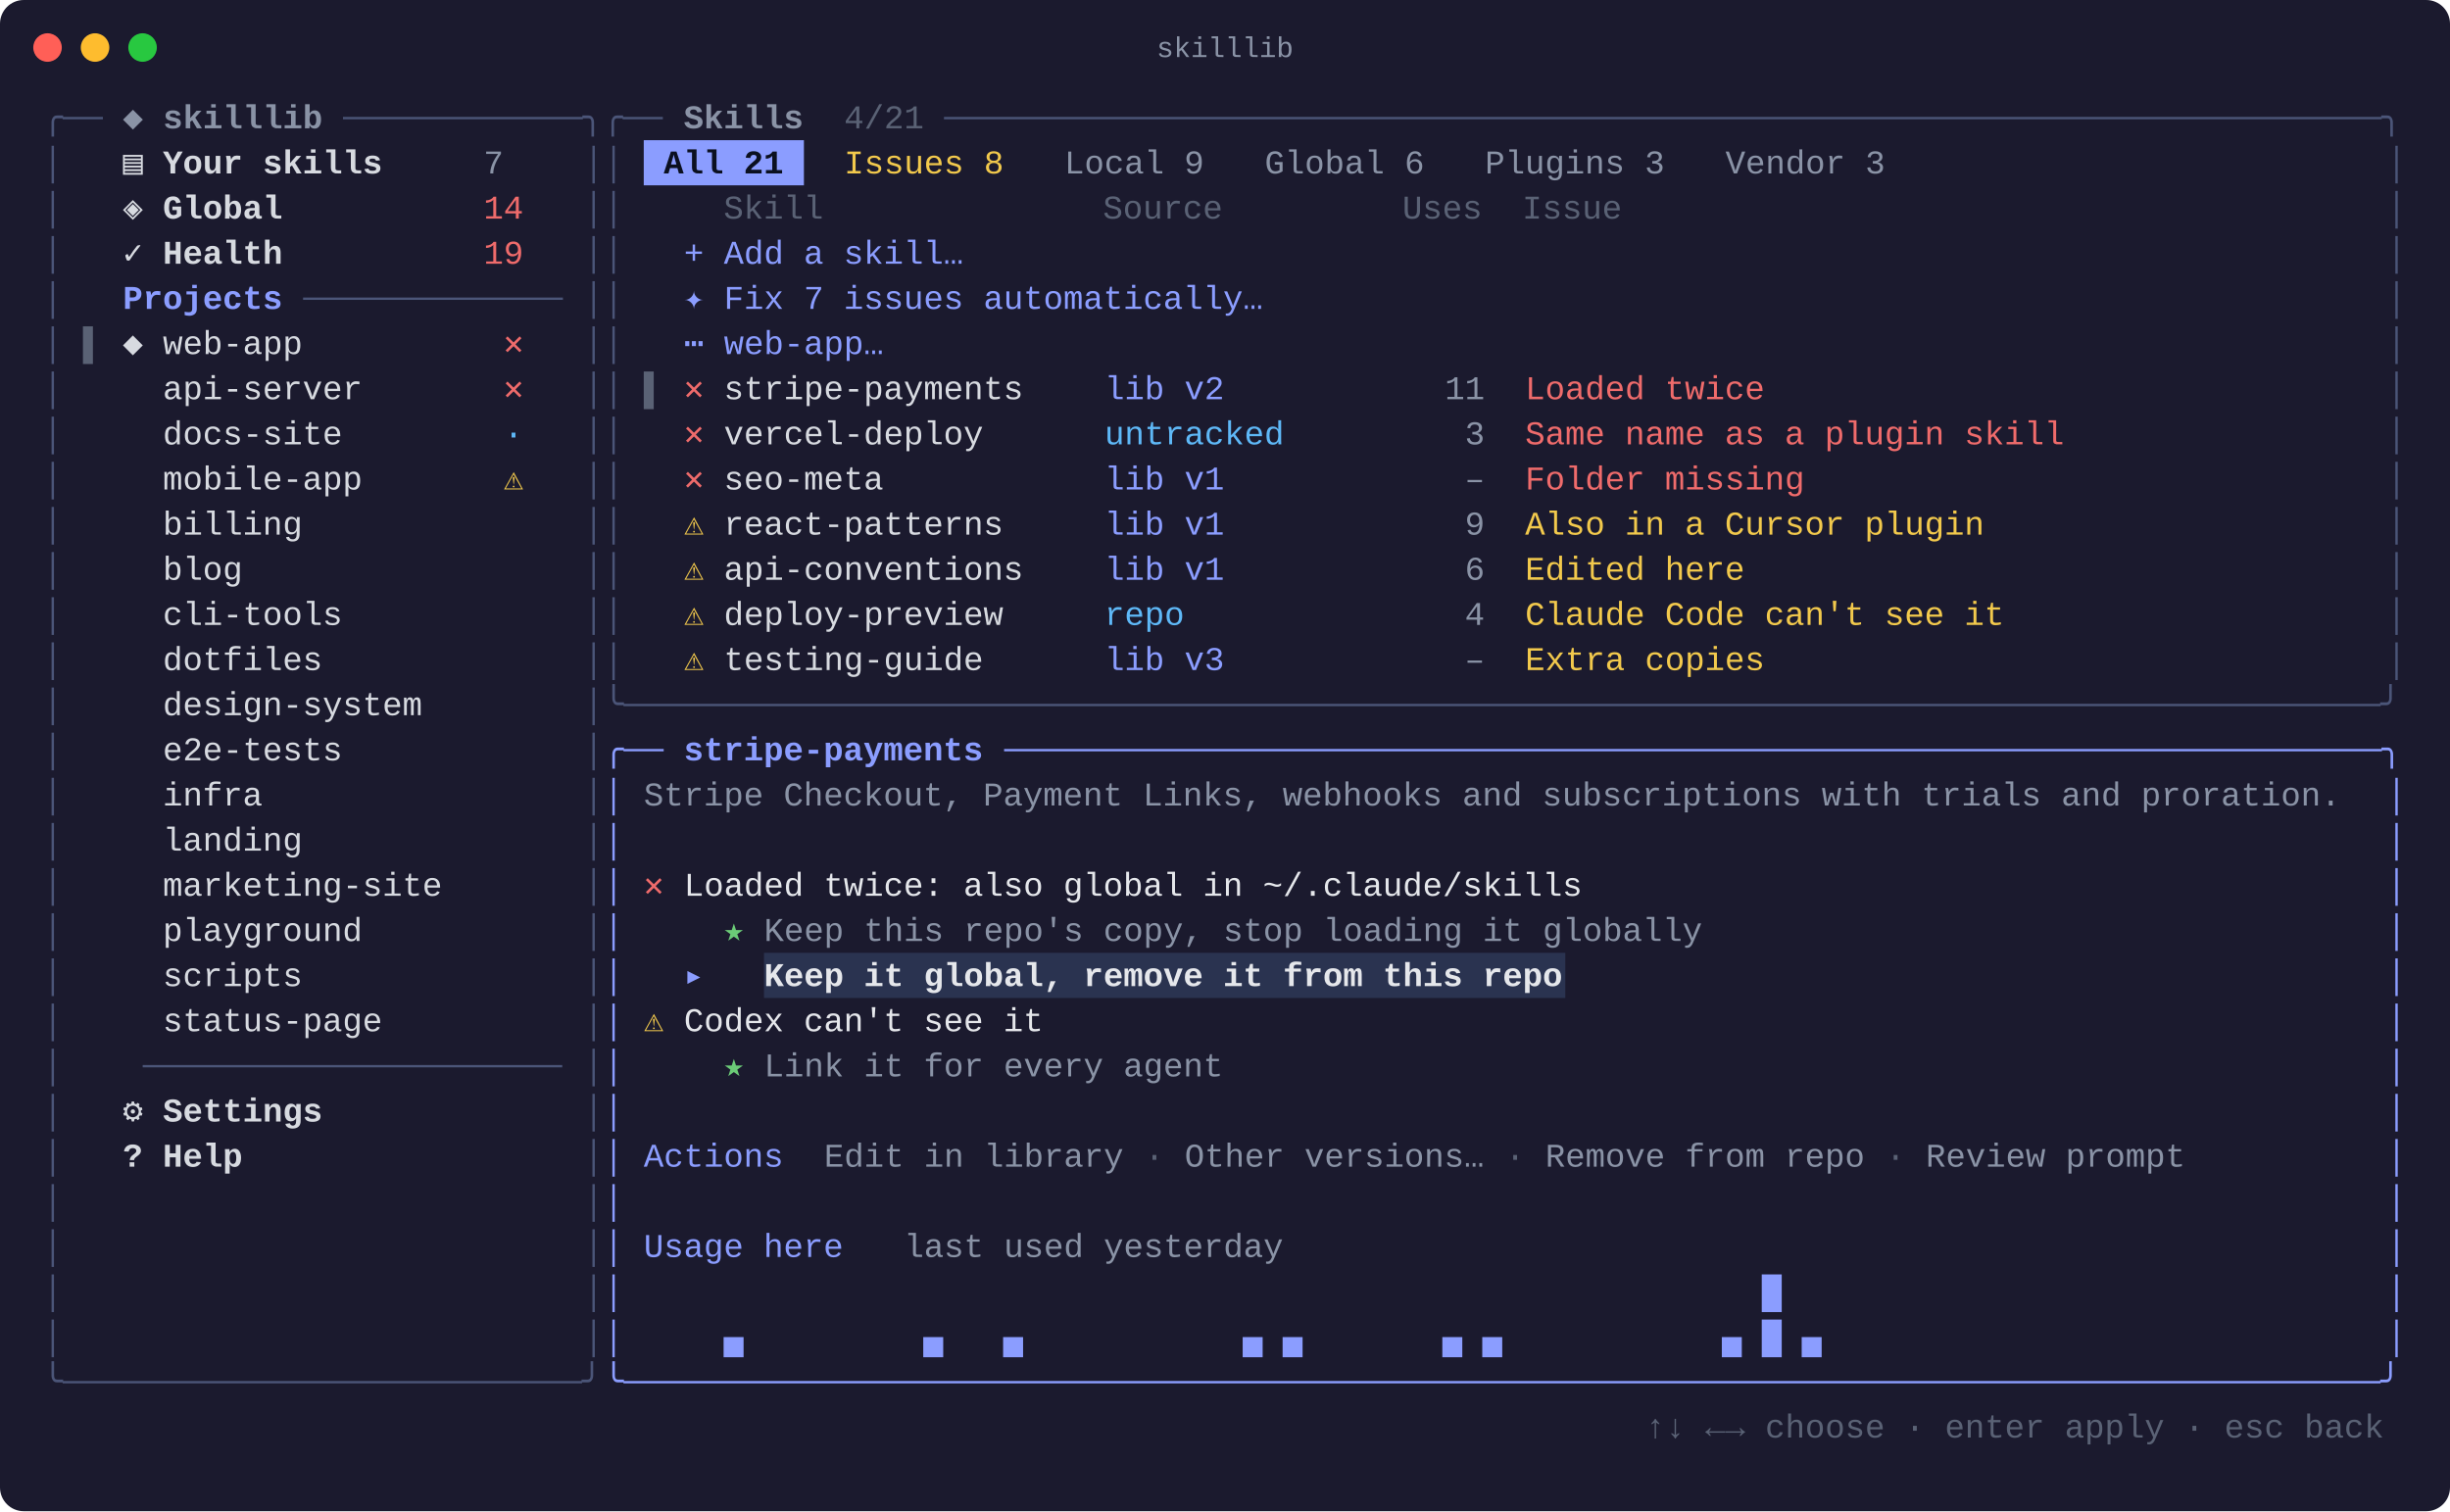
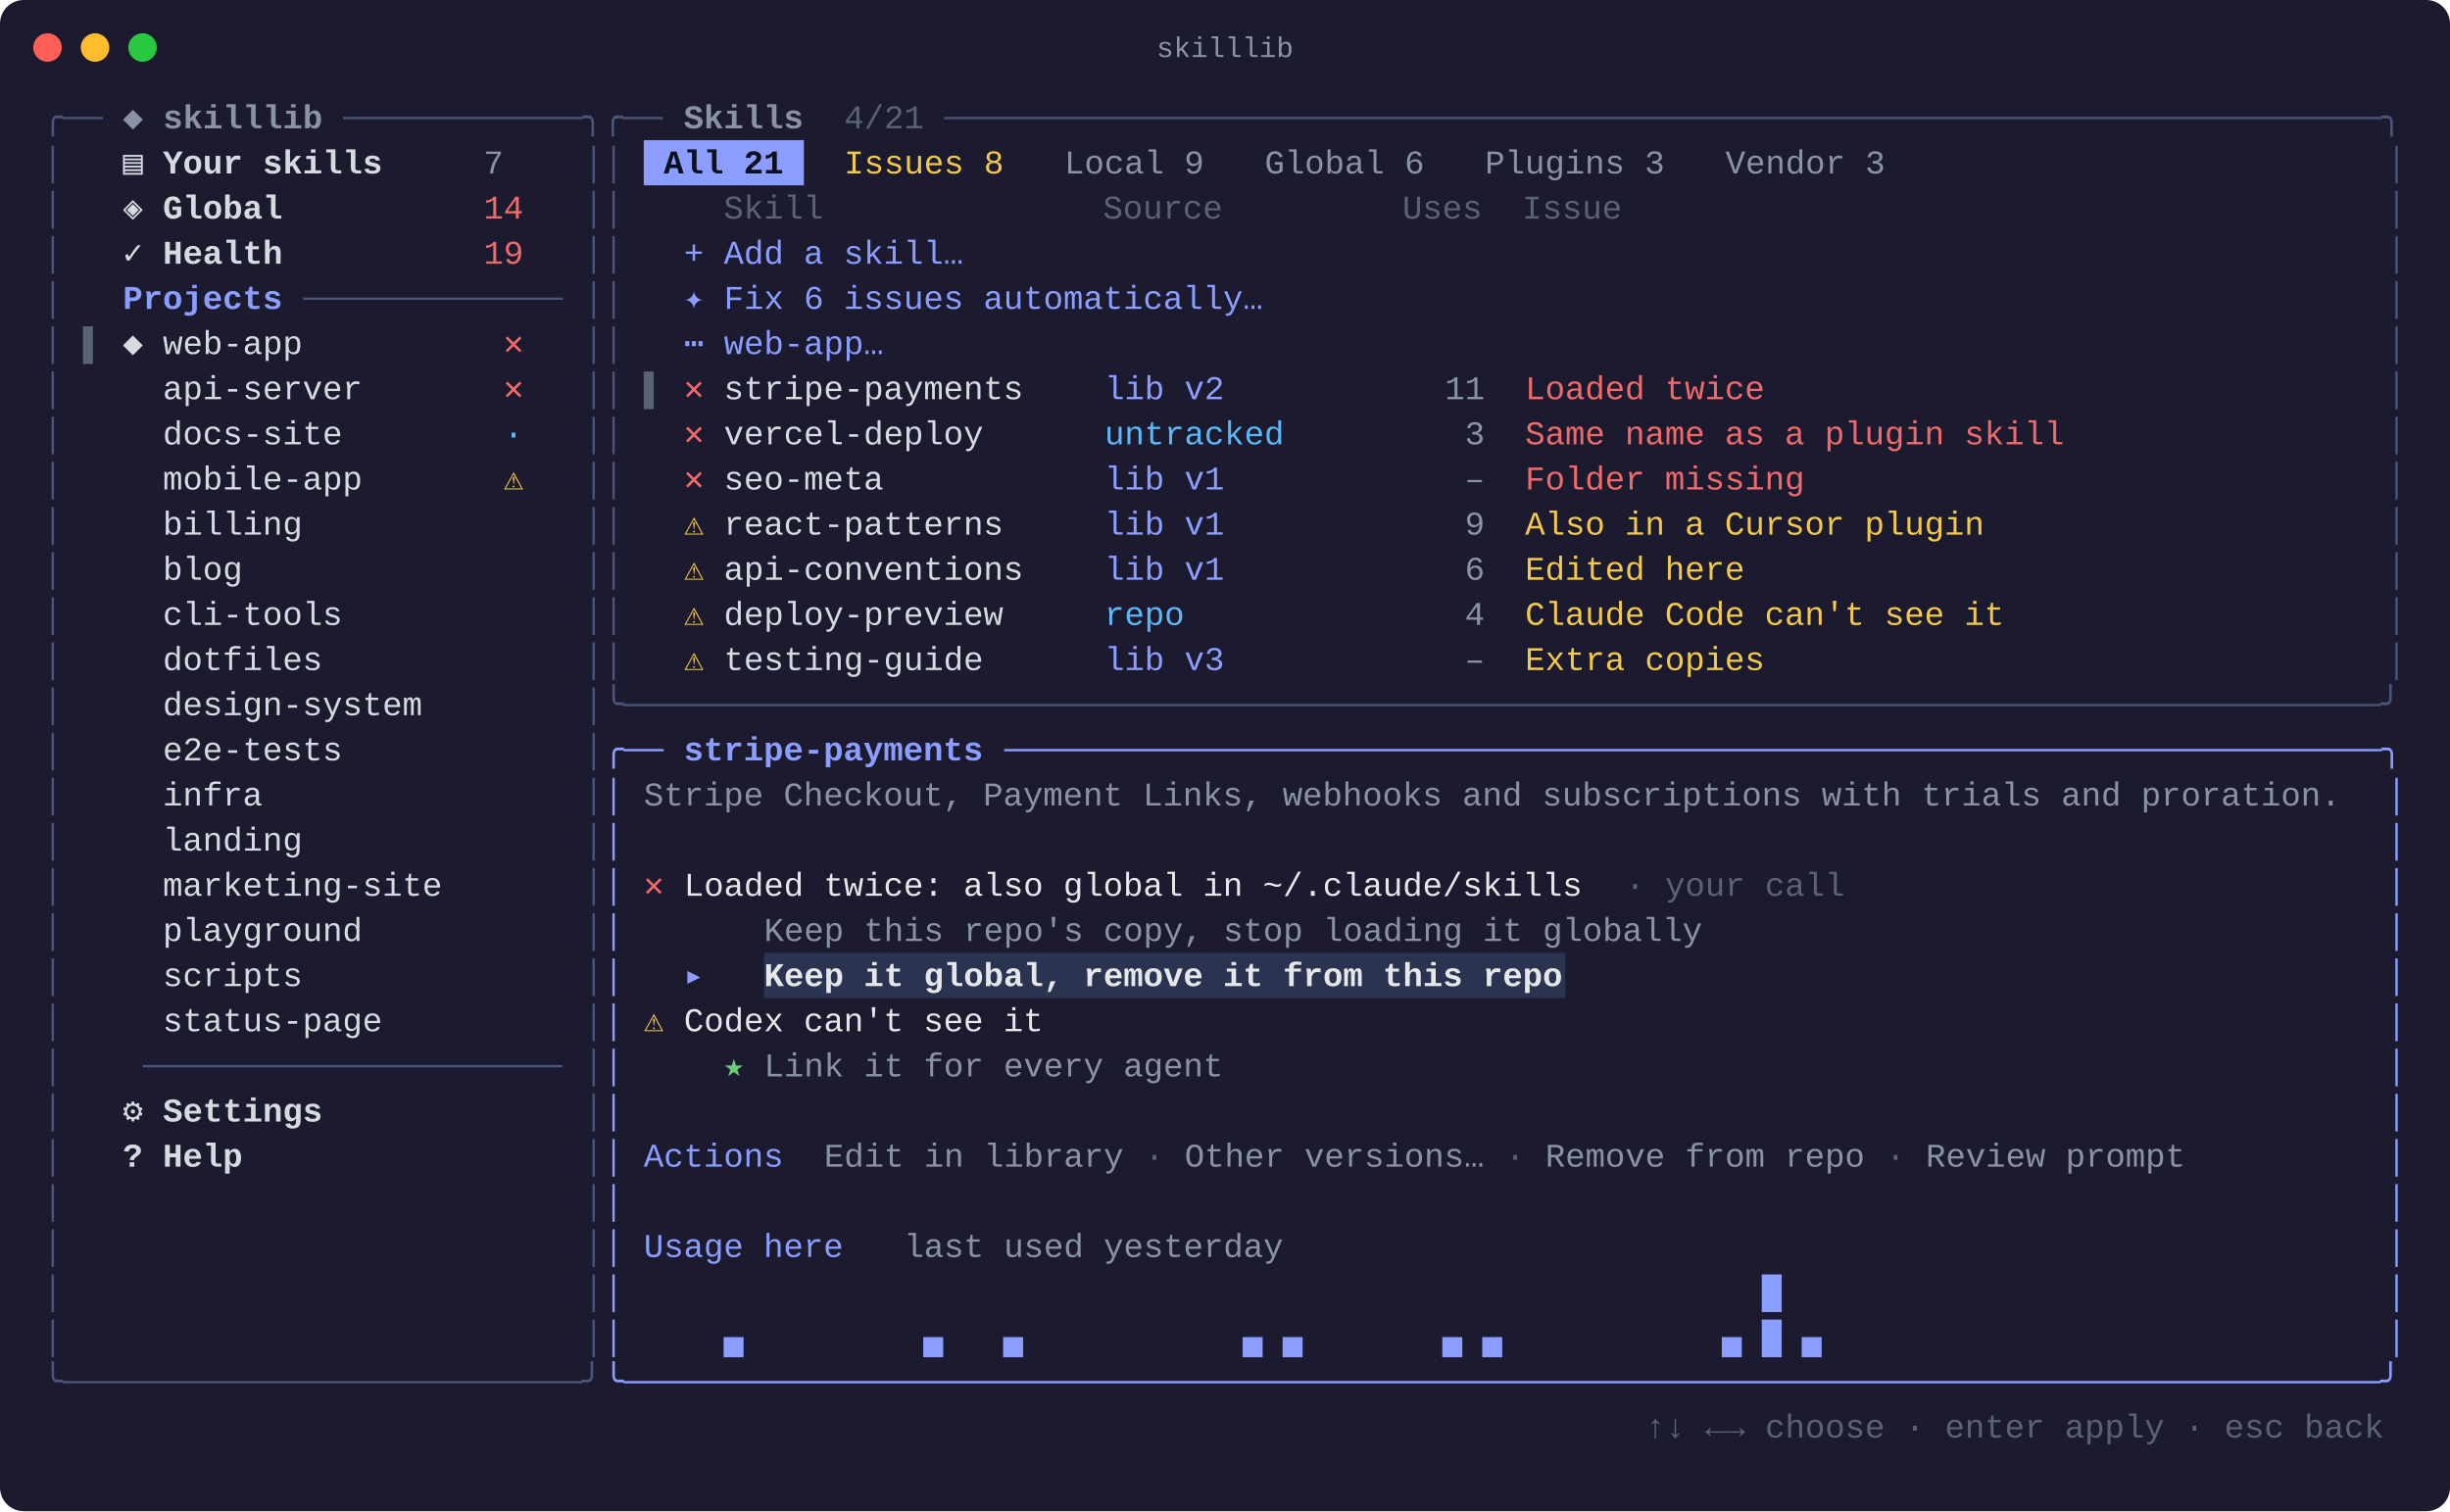
<svg xmlns="http://www.w3.org/2000/svg" width="1031" height="636" viewBox="0 0 1031 636" font-family="SFMono-Regular, Menlo, Consolas, 'Liberation Mono', monospace" font-size="14">
  <rect width="1031" height="636" rx="10" fill="#1b1a2e" />
  <circle cx="20" cy="20" r="6" fill="#ff5f57" />
  <circle cx="40" cy="20" r="6" fill="#febc2e" />
  <circle cx="60" cy="20" r="6" fill="#28c840" />
  <text x="515.5" y="24" fill="#8a93a6" font-size="12" text-anchor="middle">skilllib</text>
  <text x="18.0" y="54.0" fill="#4b5578" xml:space="preserve" textLength="25.3" lengthAdjust="spacingAndGlyphs">╭──</text>
  <text x="43.3" y="54.0" fill="#8a93a6" font-weight="bold" xml:space="preserve" textLength="101.2" lengthAdjust="spacingAndGlyphs"> ◆ skilllib </text>
  <text x="144.4" y="54.0" fill="#4b5578" xml:space="preserve" textLength="134.9" lengthAdjust="spacingAndGlyphs">────────────╮╭──</text>
  <text x="279.3" y="54.0" fill="#8a93a6" font-weight="bold" xml:space="preserve" textLength="67.4" lengthAdjust="spacingAndGlyphs"> Skills </text>
  <text x="346.8" y="54.0" fill="#5a6275" xml:space="preserve" textLength="50.6" lengthAdjust="spacingAndGlyphs"> 4/21 </text>
  <text x="397.3" y="54.0" fill="#4b5578" xml:space="preserve" textLength="615.4" lengthAdjust="spacingAndGlyphs">────────────────────────────────────────────────────────────────────────╮</text>
  <text x="18.0" y="73.0" fill="#4b5578" xml:space="preserve" textLength="8.4" lengthAdjust="spacingAndGlyphs">│</text>
  <text x="51.7" y="73.0" fill="#d7dae0" font-weight="bold" xml:space="preserve" textLength="151.7" lengthAdjust="spacingAndGlyphs">▤ Your skills     </text>
  <text x="203.5" y="73.0" fill="#8a93a6" xml:space="preserve" textLength="33.7" lengthAdjust="spacingAndGlyphs">7   </text>
  <text x="245.6" y="73.0" fill="#4b5578" xml:space="preserve" textLength="16.9" lengthAdjust="spacingAndGlyphs">││</text>
  <rect x="270.9" y="59.0" width="67.4" height="19" fill="#8b9dff" />
  <text x="270.9" y="73.0" fill="#0b1020" font-weight="bold" xml:space="preserve" textLength="67.4" lengthAdjust="spacingAndGlyphs"> All 21 </text>
  <text x="346.8" y="73.0" fill="#f2c94c" xml:space="preserve" textLength="84.3" lengthAdjust="spacingAndGlyphs"> Issues 8 </text>
  <text x="439.5" y="73.0" fill="#8a93a6" xml:space="preserve" textLength="75.9" lengthAdjust="spacingAndGlyphs"> Local 9 </text>
  <text x="523.8" y="73.0" fill="#8a93a6" xml:space="preserve" textLength="84.3" lengthAdjust="spacingAndGlyphs"> Global 6 </text>
  <text x="616.5" y="73.0" fill="#8a93a6" xml:space="preserve" textLength="92.7" lengthAdjust="spacingAndGlyphs"> Plugins 3 </text>
  <text x="717.7" y="73.0" fill="#8a93a6" xml:space="preserve" textLength="84.3" lengthAdjust="spacingAndGlyphs"> Vendor 3 </text>
  <text x="1004.3" y="73.0" fill="#4b5578" xml:space="preserve" textLength="8.4" lengthAdjust="spacingAndGlyphs">│</text>
  <text x="18.0" y="92.0" fill="#4b5578" xml:space="preserve" textLength="8.4" lengthAdjust="spacingAndGlyphs">│</text>
  <text x="51.7" y="92.0" fill="#d7dae0" font-weight="bold" xml:space="preserve" textLength="151.7" lengthAdjust="spacingAndGlyphs">◈ Global          </text>
  <text x="203.5" y="92.0" fill="#ef6b6b" xml:space="preserve" textLength="33.7" lengthAdjust="spacingAndGlyphs">14  </text>
  <text x="245.6" y="92.0" fill="#4b5578" xml:space="preserve" textLength="16.9" lengthAdjust="spacingAndGlyphs">││</text>
  <text x="270.9" y="92.0" fill="#5a6275" xml:space="preserve" textLength="725.0" lengthAdjust="spacingAndGlyphs">    Skill              Source         Uses  Issue                                     </text>
  <text x="1004.3" y="92.0" fill="#4b5578" xml:space="preserve" textLength="8.4" lengthAdjust="spacingAndGlyphs">│</text>
  <text x="18.0" y="111.0" fill="#4b5578" xml:space="preserve" textLength="8.4" lengthAdjust="spacingAndGlyphs">│</text>
  <text x="51.7" y="111.0" fill="#d7dae0" font-weight="bold" xml:space="preserve" textLength="151.7" lengthAdjust="spacingAndGlyphs">✓ Health          </text>
  <text x="203.5" y="111.0" fill="#ef6b6b" xml:space="preserve" textLength="33.7" lengthAdjust="spacingAndGlyphs">19  </text>
  <text x="245.6" y="111.0" fill="#4b5578" xml:space="preserve" textLength="16.9" lengthAdjust="spacingAndGlyphs">││</text>
  <text x="287.8" y="111.0" fill="#8b9dff" xml:space="preserve" textLength="708.1" lengthAdjust="spacingAndGlyphs">+ Add a skill…                                                                      </text>
  <text x="1004.3" y="111.0" fill="#4b5578" xml:space="preserve" textLength="8.4" lengthAdjust="spacingAndGlyphs">│</text>
  <text x="18.0" y="130.0" fill="#4b5578" xml:space="preserve" textLength="8.4" lengthAdjust="spacingAndGlyphs">│</text>
  <text x="34.9" y="130.0" fill="#8b9dff" font-weight="bold" xml:space="preserve" textLength="92.7" lengthAdjust="spacingAndGlyphs">  Projects </text>
  <text x="127.6" y="130.0" fill="#4b5578" xml:space="preserve" textLength="109.6" lengthAdjust="spacingAndGlyphs">─────────────</text>
  <text x="245.6" y="130.0" fill="#4b5578" xml:space="preserve" textLength="16.9" lengthAdjust="spacingAndGlyphs">││</text>
-   <text x="287.8" y="130.0" fill="#8b9dff" xml:space="preserve" textLength="708.1" lengthAdjust="spacingAndGlyphs">✦ Fix 7 issues automatically…                                                       </text>
+   <text x="287.8" y="130.0" fill="#8b9dff" xml:space="preserve" textLength="708.1" lengthAdjust="spacingAndGlyphs">✦ Fix 6 issues automatically…                                                       </text>
  <text x="1004.3" y="130.0" fill="#4b5578" xml:space="preserve" textLength="8.4" lengthAdjust="spacingAndGlyphs">│</text>
  <text x="18.0" y="149.0" fill="#4b5578" xml:space="preserve" textLength="8.4" lengthAdjust="spacingAndGlyphs">│</text>
  <text x="34.9" y="149.0" fill="#5a6275" xml:space="preserve" textLength="16.9" lengthAdjust="spacingAndGlyphs">▌ </text>
  <text x="51.7" y="149.0" fill="#d7dae0" xml:space="preserve" textLength="160.2" lengthAdjust="spacingAndGlyphs">◆ web-app          </text>
  <text x="211.9" y="149.0" fill="#ef6b6b" xml:space="preserve" textLength="25.3" lengthAdjust="spacingAndGlyphs">✕  </text>
  <text x="245.6" y="149.0" fill="#4b5578" xml:space="preserve" textLength="16.9" lengthAdjust="spacingAndGlyphs">││</text>
  <text x="287.8" y="149.0" fill="#8b9dff" xml:space="preserve" textLength="708.1" lengthAdjust="spacingAndGlyphs">⋯ web-app…                                                                          </text>
  <text x="1004.3" y="149.0" fill="#4b5578" xml:space="preserve" textLength="8.4" lengthAdjust="spacingAndGlyphs">│</text>
  <text x="18.0" y="168.0" fill="#4b5578" xml:space="preserve" textLength="8.4" lengthAdjust="spacingAndGlyphs">│</text>
  <text x="51.7" y="168.0" fill="#d7dae0" xml:space="preserve" textLength="160.2" lengthAdjust="spacingAndGlyphs">  api-server       </text>
  <text x="211.9" y="168.0" fill="#ef6b6b" xml:space="preserve" textLength="25.3" lengthAdjust="spacingAndGlyphs">✕  </text>
  <text x="245.6" y="168.0" fill="#4b5578" xml:space="preserve" textLength="16.9" lengthAdjust="spacingAndGlyphs">││</text>
  <text x="270.9" y="168.0" fill="#5a6275" xml:space="preserve" textLength="16.9" lengthAdjust="spacingAndGlyphs">▌ </text>
  <text x="287.8" y="168.0" fill="#ef6b6b" xml:space="preserve" textLength="16.9" lengthAdjust="spacingAndGlyphs">✕ </text>
  <text x="304.6" y="168.0" fill="#d7dae0" xml:space="preserve" textLength="160.2" lengthAdjust="spacingAndGlyphs">stripe-payments    </text>
  <text x="464.8" y="168.0" fill="#8b9dff" xml:space="preserve" textLength="118.0" lengthAdjust="spacingAndGlyphs">lib v2        </text>
  <text x="582.8" y="168.0" fill="#8a93a6" xml:space="preserve" textLength="50.6" lengthAdjust="spacingAndGlyphs">   11 </text>
  <text x="633.4" y="168.0" fill="#ef6b6b" xml:space="preserve" textLength="362.5" lengthAdjust="spacingAndGlyphs"> Loaded twice                              </text>
  <text x="1004.3" y="168.0" fill="#4b5578" xml:space="preserve" textLength="8.4" lengthAdjust="spacingAndGlyphs">│</text>
  <text x="18.0" y="187.0" fill="#4b5578" xml:space="preserve" textLength="8.4" lengthAdjust="spacingAndGlyphs">│</text>
  <text x="51.7" y="187.0" fill="#d7dae0" xml:space="preserve" textLength="160.2" lengthAdjust="spacingAndGlyphs">  docs-site        </text>
  <text x="211.9" y="187.0" fill="#5eb8f7" xml:space="preserve" textLength="25.3" lengthAdjust="spacingAndGlyphs">·  </text>
  <text x="245.6" y="187.0" fill="#4b5578" xml:space="preserve" textLength="16.9" lengthAdjust="spacingAndGlyphs">││</text>
  <text x="287.8" y="187.0" fill="#ef6b6b" xml:space="preserve" textLength="16.9" lengthAdjust="spacingAndGlyphs">✕ </text>
  <text x="304.6" y="187.0" fill="#d7dae0" xml:space="preserve" textLength="160.2" lengthAdjust="spacingAndGlyphs">vercel-deploy      </text>
  <text x="464.8" y="187.0" fill="#5eb8f7" xml:space="preserve" textLength="118.0" lengthAdjust="spacingAndGlyphs">untracked     </text>
  <text x="582.8" y="187.0" fill="#8a93a6" xml:space="preserve" textLength="50.6" lengthAdjust="spacingAndGlyphs">    3 </text>
  <text x="633.4" y="187.0" fill="#ef6b6b" xml:space="preserve" textLength="362.5" lengthAdjust="spacingAndGlyphs"> Same name as a plugin skill               </text>
  <text x="1004.3" y="187.0" fill="#4b5578" xml:space="preserve" textLength="8.4" lengthAdjust="spacingAndGlyphs">│</text>
  <text x="18.0" y="206.0" fill="#4b5578" xml:space="preserve" textLength="8.4" lengthAdjust="spacingAndGlyphs">│</text>
  <text x="51.7" y="206.0" fill="#d7dae0" xml:space="preserve" textLength="160.2" lengthAdjust="spacingAndGlyphs">  mobile-app       </text>
  <text x="211.9" y="206.0" fill="#f2c94c" xml:space="preserve" textLength="25.3" lengthAdjust="spacingAndGlyphs">⚠  </text>
  <text x="245.6" y="206.0" fill="#4b5578" xml:space="preserve" textLength="16.9" lengthAdjust="spacingAndGlyphs">││</text>
  <text x="287.8" y="206.0" fill="#ef6b6b" xml:space="preserve" textLength="16.9" lengthAdjust="spacingAndGlyphs">✕ </text>
  <text x="304.6" y="206.0" fill="#d7dae0" xml:space="preserve" textLength="160.2" lengthAdjust="spacingAndGlyphs">seo-meta           </text>
  <text x="464.8" y="206.0" fill="#8b9dff" xml:space="preserve" textLength="118.0" lengthAdjust="spacingAndGlyphs">lib v1        </text>
  <text x="582.8" y="206.0" fill="#8a93a6" xml:space="preserve" textLength="50.6" lengthAdjust="spacingAndGlyphs">    – </text>
  <text x="633.4" y="206.0" fill="#ef6b6b" xml:space="preserve" textLength="362.5" lengthAdjust="spacingAndGlyphs"> Folder missing                            </text>
  <text x="1004.3" y="206.0" fill="#4b5578" xml:space="preserve" textLength="8.4" lengthAdjust="spacingAndGlyphs">│</text>
  <text x="18.0" y="225.0" fill="#4b5578" xml:space="preserve" textLength="8.4" lengthAdjust="spacingAndGlyphs">│</text>
  <text x="51.7" y="225.0" fill="#d7dae0" xml:space="preserve" textLength="193.9" lengthAdjust="spacingAndGlyphs">  billing              </text>
  <text x="245.6" y="225.0" fill="#4b5578" xml:space="preserve" textLength="16.9" lengthAdjust="spacingAndGlyphs">││</text>
  <text x="287.8" y="225.0" fill="#f2c94c" xml:space="preserve" textLength="16.9" lengthAdjust="spacingAndGlyphs">⚠ </text>
  <text x="304.6" y="225.0" fill="#d7dae0" xml:space="preserve" textLength="160.2" lengthAdjust="spacingAndGlyphs">react-patterns     </text>
  <text x="464.8" y="225.0" fill="#8b9dff" xml:space="preserve" textLength="118.0" lengthAdjust="spacingAndGlyphs">lib v1        </text>
  <text x="582.8" y="225.0" fill="#8a93a6" xml:space="preserve" textLength="50.6" lengthAdjust="spacingAndGlyphs">    9 </text>
  <text x="633.4" y="225.0" fill="#f2c94c" xml:space="preserve" textLength="362.5" lengthAdjust="spacingAndGlyphs"> Also in a Cursor plugin                   </text>
  <text x="1004.3" y="225.0" fill="#4b5578" xml:space="preserve" textLength="8.4" lengthAdjust="spacingAndGlyphs">│</text>
  <text x="18.0" y="244.0" fill="#4b5578" xml:space="preserve" textLength="8.4" lengthAdjust="spacingAndGlyphs">│</text>
  <text x="51.7" y="244.0" fill="#d7dae0" xml:space="preserve" textLength="193.9" lengthAdjust="spacingAndGlyphs">  blog                 </text>
  <text x="245.6" y="244.0" fill="#4b5578" xml:space="preserve" textLength="16.9" lengthAdjust="spacingAndGlyphs">││</text>
  <text x="287.8" y="244.0" fill="#f2c94c" xml:space="preserve" textLength="16.9" lengthAdjust="spacingAndGlyphs">⚠ </text>
  <text x="304.6" y="244.0" fill="#d7dae0" xml:space="preserve" textLength="160.2" lengthAdjust="spacingAndGlyphs">api-conventions    </text>
  <text x="464.8" y="244.0" fill="#8b9dff" xml:space="preserve" textLength="118.0" lengthAdjust="spacingAndGlyphs">lib v1        </text>
  <text x="582.8" y="244.0" fill="#8a93a6" xml:space="preserve" textLength="50.6" lengthAdjust="spacingAndGlyphs">    6 </text>
  <text x="633.4" y="244.0" fill="#f2c94c" xml:space="preserve" textLength="362.5" lengthAdjust="spacingAndGlyphs"> Edited here                               </text>
  <text x="1004.3" y="244.0" fill="#4b5578" xml:space="preserve" textLength="8.4" lengthAdjust="spacingAndGlyphs">│</text>
  <text x="18.0" y="263.0" fill="#4b5578" xml:space="preserve" textLength="8.4" lengthAdjust="spacingAndGlyphs">│</text>
  <text x="51.7" y="263.0" fill="#d7dae0" xml:space="preserve" textLength="193.9" lengthAdjust="spacingAndGlyphs">  cli-tools            </text>
  <text x="245.6" y="263.0" fill="#4b5578" xml:space="preserve" textLength="16.9" lengthAdjust="spacingAndGlyphs">││</text>
  <text x="287.8" y="263.0" fill="#f2c94c" xml:space="preserve" textLength="16.9" lengthAdjust="spacingAndGlyphs">⚠ </text>
  <text x="304.6" y="263.0" fill="#d7dae0" xml:space="preserve" textLength="160.2" lengthAdjust="spacingAndGlyphs">deploy-preview     </text>
  <text x="464.8" y="263.0" fill="#5eb8f7" xml:space="preserve" textLength="118.0" lengthAdjust="spacingAndGlyphs">repo          </text>
  <text x="582.8" y="263.0" fill="#8a93a6" xml:space="preserve" textLength="50.6" lengthAdjust="spacingAndGlyphs">    4 </text>
  <text x="633.4" y="263.0" fill="#f2c94c" xml:space="preserve" textLength="362.5" lengthAdjust="spacingAndGlyphs"> Claude Code can't see it                  </text>
  <text x="1004.3" y="263.0" fill="#4b5578" xml:space="preserve" textLength="8.4" lengthAdjust="spacingAndGlyphs">│</text>
  <text x="18.0" y="282.0" fill="#4b5578" xml:space="preserve" textLength="8.4" lengthAdjust="spacingAndGlyphs">│</text>
  <text x="51.7" y="282.0" fill="#d7dae0" xml:space="preserve" textLength="193.9" lengthAdjust="spacingAndGlyphs">  dotfiles             </text>
  <text x="245.6" y="282.0" fill="#4b5578" xml:space="preserve" textLength="16.9" lengthAdjust="spacingAndGlyphs">││</text>
  <text x="287.8" y="282.0" fill="#f2c94c" xml:space="preserve" textLength="16.9" lengthAdjust="spacingAndGlyphs">⚠ </text>
  <text x="304.6" y="282.0" fill="#d7dae0" xml:space="preserve" textLength="160.2" lengthAdjust="spacingAndGlyphs">testing-guide      </text>
  <text x="464.8" y="282.0" fill="#8b9dff" xml:space="preserve" textLength="118.0" lengthAdjust="spacingAndGlyphs">lib v3        </text>
  <text x="582.8" y="282.0" fill="#8a93a6" xml:space="preserve" textLength="50.6" lengthAdjust="spacingAndGlyphs">    – </text>
  <text x="633.4" y="282.0" fill="#f2c94c" xml:space="preserve" textLength="362.5" lengthAdjust="spacingAndGlyphs"> Extra copies                              </text>
  <text x="1004.3" y="282.0" fill="#4b5578" xml:space="preserve" textLength="8.4" lengthAdjust="spacingAndGlyphs">│</text>
  <text x="18.0" y="301.0" fill="#4b5578" xml:space="preserve" textLength="8.4" lengthAdjust="spacingAndGlyphs">│</text>
  <text x="51.7" y="301.0" fill="#d7dae0" xml:space="preserve" textLength="193.9" lengthAdjust="spacingAndGlyphs">  design-system        </text>
  <text x="245.6" y="301.0" fill="#4b5578" xml:space="preserve" textLength="767.1" lengthAdjust="spacingAndGlyphs">│╰────────────────────────────────────────────────────────────────────────────────────────╯</text>
  <text x="18.0" y="320.0" fill="#4b5578" xml:space="preserve" textLength="8.4" lengthAdjust="spacingAndGlyphs">│</text>
  <text x="51.7" y="320.0" fill="#d7dae0" xml:space="preserve" textLength="193.9" lengthAdjust="spacingAndGlyphs">  e2e-tests            </text>
  <text x="245.6" y="320.0" fill="#4b5578" xml:space="preserve" textLength="8.4" lengthAdjust="spacingAndGlyphs">│</text>
  <text x="254.0" y="320.0" fill="#8b9dff" xml:space="preserve" textLength="25.3" lengthAdjust="spacingAndGlyphs">╭──</text>
  <text x="279.3" y="320.0" fill="#8b9dff" font-weight="bold" xml:space="preserve" textLength="143.3" lengthAdjust="spacingAndGlyphs"> stripe-payments </text>
  <text x="422.6" y="320.0" fill="#8b9dff" xml:space="preserve" textLength="590.1" lengthAdjust="spacingAndGlyphs">─────────────────────────────────────────────────────────────────────╮</text>
  <text x="18.0" y="339.0" fill="#4b5578" xml:space="preserve" textLength="8.4" lengthAdjust="spacingAndGlyphs">│</text>
  <text x="51.7" y="339.0" fill="#d7dae0" xml:space="preserve" textLength="193.9" lengthAdjust="spacingAndGlyphs">  infra                </text>
  <text x="245.6" y="339.0" fill="#4b5578" xml:space="preserve" textLength="8.4" lengthAdjust="spacingAndGlyphs">│</text>
  <text x="254.0" y="339.0" fill="#8b9dff" xml:space="preserve" textLength="8.4" lengthAdjust="spacingAndGlyphs">│</text>
  <text x="270.9" y="339.0" fill="#8a93a6" xml:space="preserve" textLength="716.5" lengthAdjust="spacingAndGlyphs">Stripe Checkout, Payment Links, webhooks and subscriptions with trials and proration.</text>
  <text x="1004.3" y="339.0" fill="#8b9dff" xml:space="preserve" textLength="8.4" lengthAdjust="spacingAndGlyphs">│</text>
  <text x="18.0" y="358.0" fill="#4b5578" xml:space="preserve" textLength="8.4" lengthAdjust="spacingAndGlyphs">│</text>
  <text x="51.7" y="358.0" fill="#d7dae0" xml:space="preserve" textLength="193.9" lengthAdjust="spacingAndGlyphs">  landing              </text>
  <text x="245.6" y="358.0" fill="#4b5578" xml:space="preserve" textLength="8.4" lengthAdjust="spacingAndGlyphs">│</text>
  <text x="254.0" y="358.0" fill="#8b9dff" xml:space="preserve" textLength="8.4" lengthAdjust="spacingAndGlyphs">│</text>
  <text x="1004.3" y="358.0" fill="#8b9dff" xml:space="preserve" textLength="8.4" lengthAdjust="spacingAndGlyphs">│</text>
  <text x="18.0" y="377.0" fill="#4b5578" xml:space="preserve" textLength="8.4" lengthAdjust="spacingAndGlyphs">│</text>
  <text x="51.7" y="377.0" fill="#d7dae0" xml:space="preserve" textLength="193.9" lengthAdjust="spacingAndGlyphs">  marketing-site       </text>
  <text x="245.6" y="377.0" fill="#4b5578" xml:space="preserve" textLength="8.4" lengthAdjust="spacingAndGlyphs">│</text>
  <text x="254.0" y="377.0" fill="#8b9dff" xml:space="preserve" textLength="8.4" lengthAdjust="spacingAndGlyphs">│</text>
  <text x="270.9" y="377.0" fill="#ef6b6b" xml:space="preserve" textLength="16.9" lengthAdjust="spacingAndGlyphs">✕ </text>
  <text x="287.8" y="377.0" fill="#e5e7eb" xml:space="preserve" textLength="379.3" lengthAdjust="spacingAndGlyphs">Loaded twice: also global in ~/.claude/skills</text>
+   <text x="667.1" y="377.0" fill="#5a6275" xml:space="preserve" textLength="109.6" lengthAdjust="spacingAndGlyphs">  · your call</text>
  <text x="1004.3" y="377.0" fill="#8b9dff" xml:space="preserve" textLength="8.4" lengthAdjust="spacingAndGlyphs">│</text>
  <text x="18.0" y="396.0" fill="#4b5578" xml:space="preserve" textLength="8.4" lengthAdjust="spacingAndGlyphs">│</text>
  <text x="51.7" y="396.0" fill="#d7dae0" xml:space="preserve" textLength="193.9" lengthAdjust="spacingAndGlyphs">  playground           </text>
  <text x="245.6" y="396.0" fill="#4b5578" xml:space="preserve" textLength="8.4" lengthAdjust="spacingAndGlyphs">│</text>
  <text x="254.0" y="396.0" fill="#8b9dff" xml:space="preserve" textLength="8.4" lengthAdjust="spacingAndGlyphs">│</text>
-   <text x="304.6" y="396.0" fill="#6bcb77" xml:space="preserve" textLength="16.9" lengthAdjust="spacingAndGlyphs">★ </text>
  <text x="321.5" y="396.0" fill="#8a93a6" xml:space="preserve" textLength="396.2" lengthAdjust="spacingAndGlyphs">Keep this repo's copy, stop loading it globally</text>
  <text x="1004.3" y="396.0" fill="#8b9dff" xml:space="preserve" textLength="8.4" lengthAdjust="spacingAndGlyphs">│</text>
  <text x="18.0" y="415.0" fill="#4b5578" xml:space="preserve" textLength="8.4" lengthAdjust="spacingAndGlyphs">│</text>
  <text x="51.7" y="415.0" fill="#d7dae0" xml:space="preserve" textLength="193.9" lengthAdjust="spacingAndGlyphs">  scripts              </text>
  <text x="245.6" y="415.0" fill="#4b5578" xml:space="preserve" textLength="8.4" lengthAdjust="spacingAndGlyphs">│</text>
  <text x="254.0" y="415.0" fill="#8b9dff" xml:space="preserve" textLength="8.4" lengthAdjust="spacingAndGlyphs">│</text>
  <text x="270.9" y="415.0" fill="#8b9dff" xml:space="preserve" textLength="33.7" lengthAdjust="spacingAndGlyphs">  ▸ </text>
  <rect x="321.5" y="401.0" width="337.2" height="19" fill="#2a3350" />
  <text x="321.5" y="415.0" fill="#e5e7eb" font-weight="bold" xml:space="preserve" textLength="337.2" lengthAdjust="spacingAndGlyphs">Keep it global, remove it from this repo</text>
  <text x="1004.3" y="415.0" fill="#8b9dff" xml:space="preserve" textLength="8.4" lengthAdjust="spacingAndGlyphs">│</text>
  <text x="18.0" y="434.0" fill="#4b5578" xml:space="preserve" textLength="8.4" lengthAdjust="spacingAndGlyphs">│</text>
  <text x="51.7" y="434.0" fill="#d7dae0" xml:space="preserve" textLength="193.9" lengthAdjust="spacingAndGlyphs">  status-page          </text>
  <text x="245.6" y="434.0" fill="#4b5578" xml:space="preserve" textLength="8.4" lengthAdjust="spacingAndGlyphs">│</text>
  <text x="254.0" y="434.0" fill="#8b9dff" xml:space="preserve" textLength="8.4" lengthAdjust="spacingAndGlyphs">│</text>
  <text x="270.9" y="434.0" fill="#f2c94c" xml:space="preserve" textLength="16.9" lengthAdjust="spacingAndGlyphs">⚠ </text>
  <text x="287.8" y="434.0" fill="#e5e7eb" xml:space="preserve" textLength="151.7" lengthAdjust="spacingAndGlyphs">Codex can't see it</text>
  <text x="1004.3" y="434.0" fill="#8b9dff" xml:space="preserve" textLength="8.4" lengthAdjust="spacingAndGlyphs">│</text>
  <text x="18.0" y="453.0" fill="#4b5578" xml:space="preserve" textLength="8.4" lengthAdjust="spacingAndGlyphs">│</text>
  <text x="60.1" y="453.0" fill="#4b5578" xml:space="preserve" textLength="177.0" lengthAdjust="spacingAndGlyphs">─────────────────────</text>
  <text x="245.6" y="453.0" fill="#4b5578" xml:space="preserve" textLength="8.4" lengthAdjust="spacingAndGlyphs">│</text>
  <text x="254.0" y="453.0" fill="#8b9dff" xml:space="preserve" textLength="8.4" lengthAdjust="spacingAndGlyphs">│</text>
  <text x="304.6" y="453.0" fill="#6bcb77" xml:space="preserve" textLength="16.9" lengthAdjust="spacingAndGlyphs">★ </text>
  <text x="321.5" y="453.0" fill="#8a93a6" xml:space="preserve" textLength="193.9" lengthAdjust="spacingAndGlyphs">Link it for every agent</text>
  <text x="1004.3" y="453.0" fill="#8b9dff" xml:space="preserve" textLength="8.4" lengthAdjust="spacingAndGlyphs">│</text>
  <text x="18.0" y="472.0" fill="#4b5578" xml:space="preserve" textLength="8.4" lengthAdjust="spacingAndGlyphs">│</text>
  <text x="51.7" y="472.0" fill="#d7dae0" font-weight="bold" xml:space="preserve" textLength="185.5" lengthAdjust="spacingAndGlyphs">⚙ Settings            </text>
  <text x="245.6" y="472.0" fill="#4b5578" xml:space="preserve" textLength="8.4" lengthAdjust="spacingAndGlyphs">│</text>
  <text x="254.0" y="472.0" fill="#8b9dff" xml:space="preserve" textLength="8.4" lengthAdjust="spacingAndGlyphs">│</text>
  <text x="1004.3" y="472.0" fill="#8b9dff" xml:space="preserve" textLength="8.4" lengthAdjust="spacingAndGlyphs">│</text>
  <text x="18.0" y="491.0" fill="#4b5578" xml:space="preserve" textLength="8.4" lengthAdjust="spacingAndGlyphs">│</text>
  <text x="51.7" y="491.0" fill="#d7dae0" font-weight="bold" xml:space="preserve" textLength="185.5" lengthAdjust="spacingAndGlyphs">? Help                </text>
  <text x="245.6" y="491.0" fill="#4b5578" xml:space="preserve" textLength="8.4" lengthAdjust="spacingAndGlyphs">│</text>
  <text x="254.0" y="491.0" fill="#8b9dff" xml:space="preserve" textLength="8.4" lengthAdjust="spacingAndGlyphs">│</text>
  <text x="270.9" y="491.0" fill="#8b9dff" xml:space="preserve" textLength="75.9" lengthAdjust="spacingAndGlyphs">Actions  </text>
  <text x="346.8" y="491.0" fill="#8a93a6" xml:space="preserve" textLength="126.4" lengthAdjust="spacingAndGlyphs">Edit in library</text>
  <text x="473.2" y="491.0" fill="#5a6275" xml:space="preserve" textLength="25.3" lengthAdjust="spacingAndGlyphs"> · </text>
  <text x="498.5" y="491.0" fill="#8a93a6" xml:space="preserve" textLength="126.4" lengthAdjust="spacingAndGlyphs">Other versions…</text>
  <text x="625.0" y="491.0" fill="#5a6275" xml:space="preserve" textLength="25.3" lengthAdjust="spacingAndGlyphs"> · </text>
  <text x="650.3" y="491.0" fill="#8a93a6" xml:space="preserve" textLength="134.9" lengthAdjust="spacingAndGlyphs">Remove from repo</text>
  <text x="785.1" y="491.0" fill="#5a6275" xml:space="preserve" textLength="25.3" lengthAdjust="spacingAndGlyphs"> · </text>
  <text x="810.4" y="491.0" fill="#8a93a6" xml:space="preserve" textLength="109.6" lengthAdjust="spacingAndGlyphs">Review prompt</text>
  <text x="1004.3" y="491.0" fill="#8b9dff" xml:space="preserve" textLength="8.4" lengthAdjust="spacingAndGlyphs">│</text>
  <text x="18.0" y="510.0" fill="#4b5578" xml:space="preserve" textLength="8.4" lengthAdjust="spacingAndGlyphs">│</text>
  <text x="245.6" y="510.0" fill="#4b5578" xml:space="preserve" textLength="8.4" lengthAdjust="spacingAndGlyphs">│</text>
  <text x="254.0" y="510.0" fill="#8b9dff" xml:space="preserve" textLength="8.4" lengthAdjust="spacingAndGlyphs">│</text>
  <text x="1004.3" y="510.0" fill="#8b9dff" xml:space="preserve" textLength="8.4" lengthAdjust="spacingAndGlyphs">│</text>
  <text x="18.0" y="529.0" fill="#4b5578" xml:space="preserve" textLength="8.4" lengthAdjust="spacingAndGlyphs">│</text>
  <text x="245.6" y="529.0" fill="#4b5578" xml:space="preserve" textLength="8.4" lengthAdjust="spacingAndGlyphs">│</text>
  <text x="254.0" y="529.0" fill="#8b9dff" xml:space="preserve" textLength="8.4" lengthAdjust="spacingAndGlyphs">│</text>
  <text x="270.9" y="529.0" fill="#8b9dff" xml:space="preserve" textLength="84.3" lengthAdjust="spacingAndGlyphs">Usage here</text>
  <text x="355.2" y="529.0" fill="#8a93a6" xml:space="preserve" textLength="185.5" lengthAdjust="spacingAndGlyphs">   last used yesterday</text>
  <text x="1004.3" y="529.0" fill="#8b9dff" xml:space="preserve" textLength="8.4" lengthAdjust="spacingAndGlyphs">│</text>
  <text x="18.0" y="548.0" fill="#4b5578" xml:space="preserve" textLength="8.4" lengthAdjust="spacingAndGlyphs">│</text>
  <text x="245.6" y="548.0" fill="#4b5578" xml:space="preserve" textLength="8.4" lengthAdjust="spacingAndGlyphs">│</text>
  <text x="254.0" y="548.0" fill="#8b9dff" xml:space="preserve" textLength="8.4" lengthAdjust="spacingAndGlyphs">│</text>
  <text x="270.9" y="548.0" fill="#8b9dff" xml:space="preserve" textLength="522.7" lengthAdjust="spacingAndGlyphs">                                                        █     </text>
  <text x="1004.3" y="548.0" fill="#8b9dff" xml:space="preserve" textLength="8.4" lengthAdjust="spacingAndGlyphs">│</text>
  <text x="18.0" y="567.0" fill="#4b5578" xml:space="preserve" textLength="8.4" lengthAdjust="spacingAndGlyphs">│</text>
  <text x="245.6" y="567.0" fill="#4b5578" xml:space="preserve" textLength="8.4" lengthAdjust="spacingAndGlyphs">│</text>
  <text x="254.0" y="567.0" fill="#8b9dff" xml:space="preserve" textLength="8.4" lengthAdjust="spacingAndGlyphs">│</text>
  <text x="270.9" y="567.0" fill="#8b9dff" xml:space="preserve" textLength="522.7" lengthAdjust="spacingAndGlyphs">    ▄         ▄   ▄           ▄ ▄       ▄ ▄           ▄ █ ▄   </text>
  <text x="1004.3" y="567.0" fill="#8b9dff" xml:space="preserve" textLength="8.4" lengthAdjust="spacingAndGlyphs">│</text>
  <text x="18.0" y="586.0" fill="#4b5578" xml:space="preserve" textLength="236.0" lengthAdjust="spacingAndGlyphs">╰──────────────────────────╯</text>
  <text x="254.0" y="586.0" fill="#8b9dff" xml:space="preserve" textLength="758.7" lengthAdjust="spacingAndGlyphs">╰────────────────────────────────────────────────────────────────────────────────────────╯</text>
  <text x="692.4" y="605.0" fill="#5a6275" xml:space="preserve" textLength="320.3" lengthAdjust="spacingAndGlyphs">↑↓ ←→ choose · enter apply · esc back </text>
</svg>
